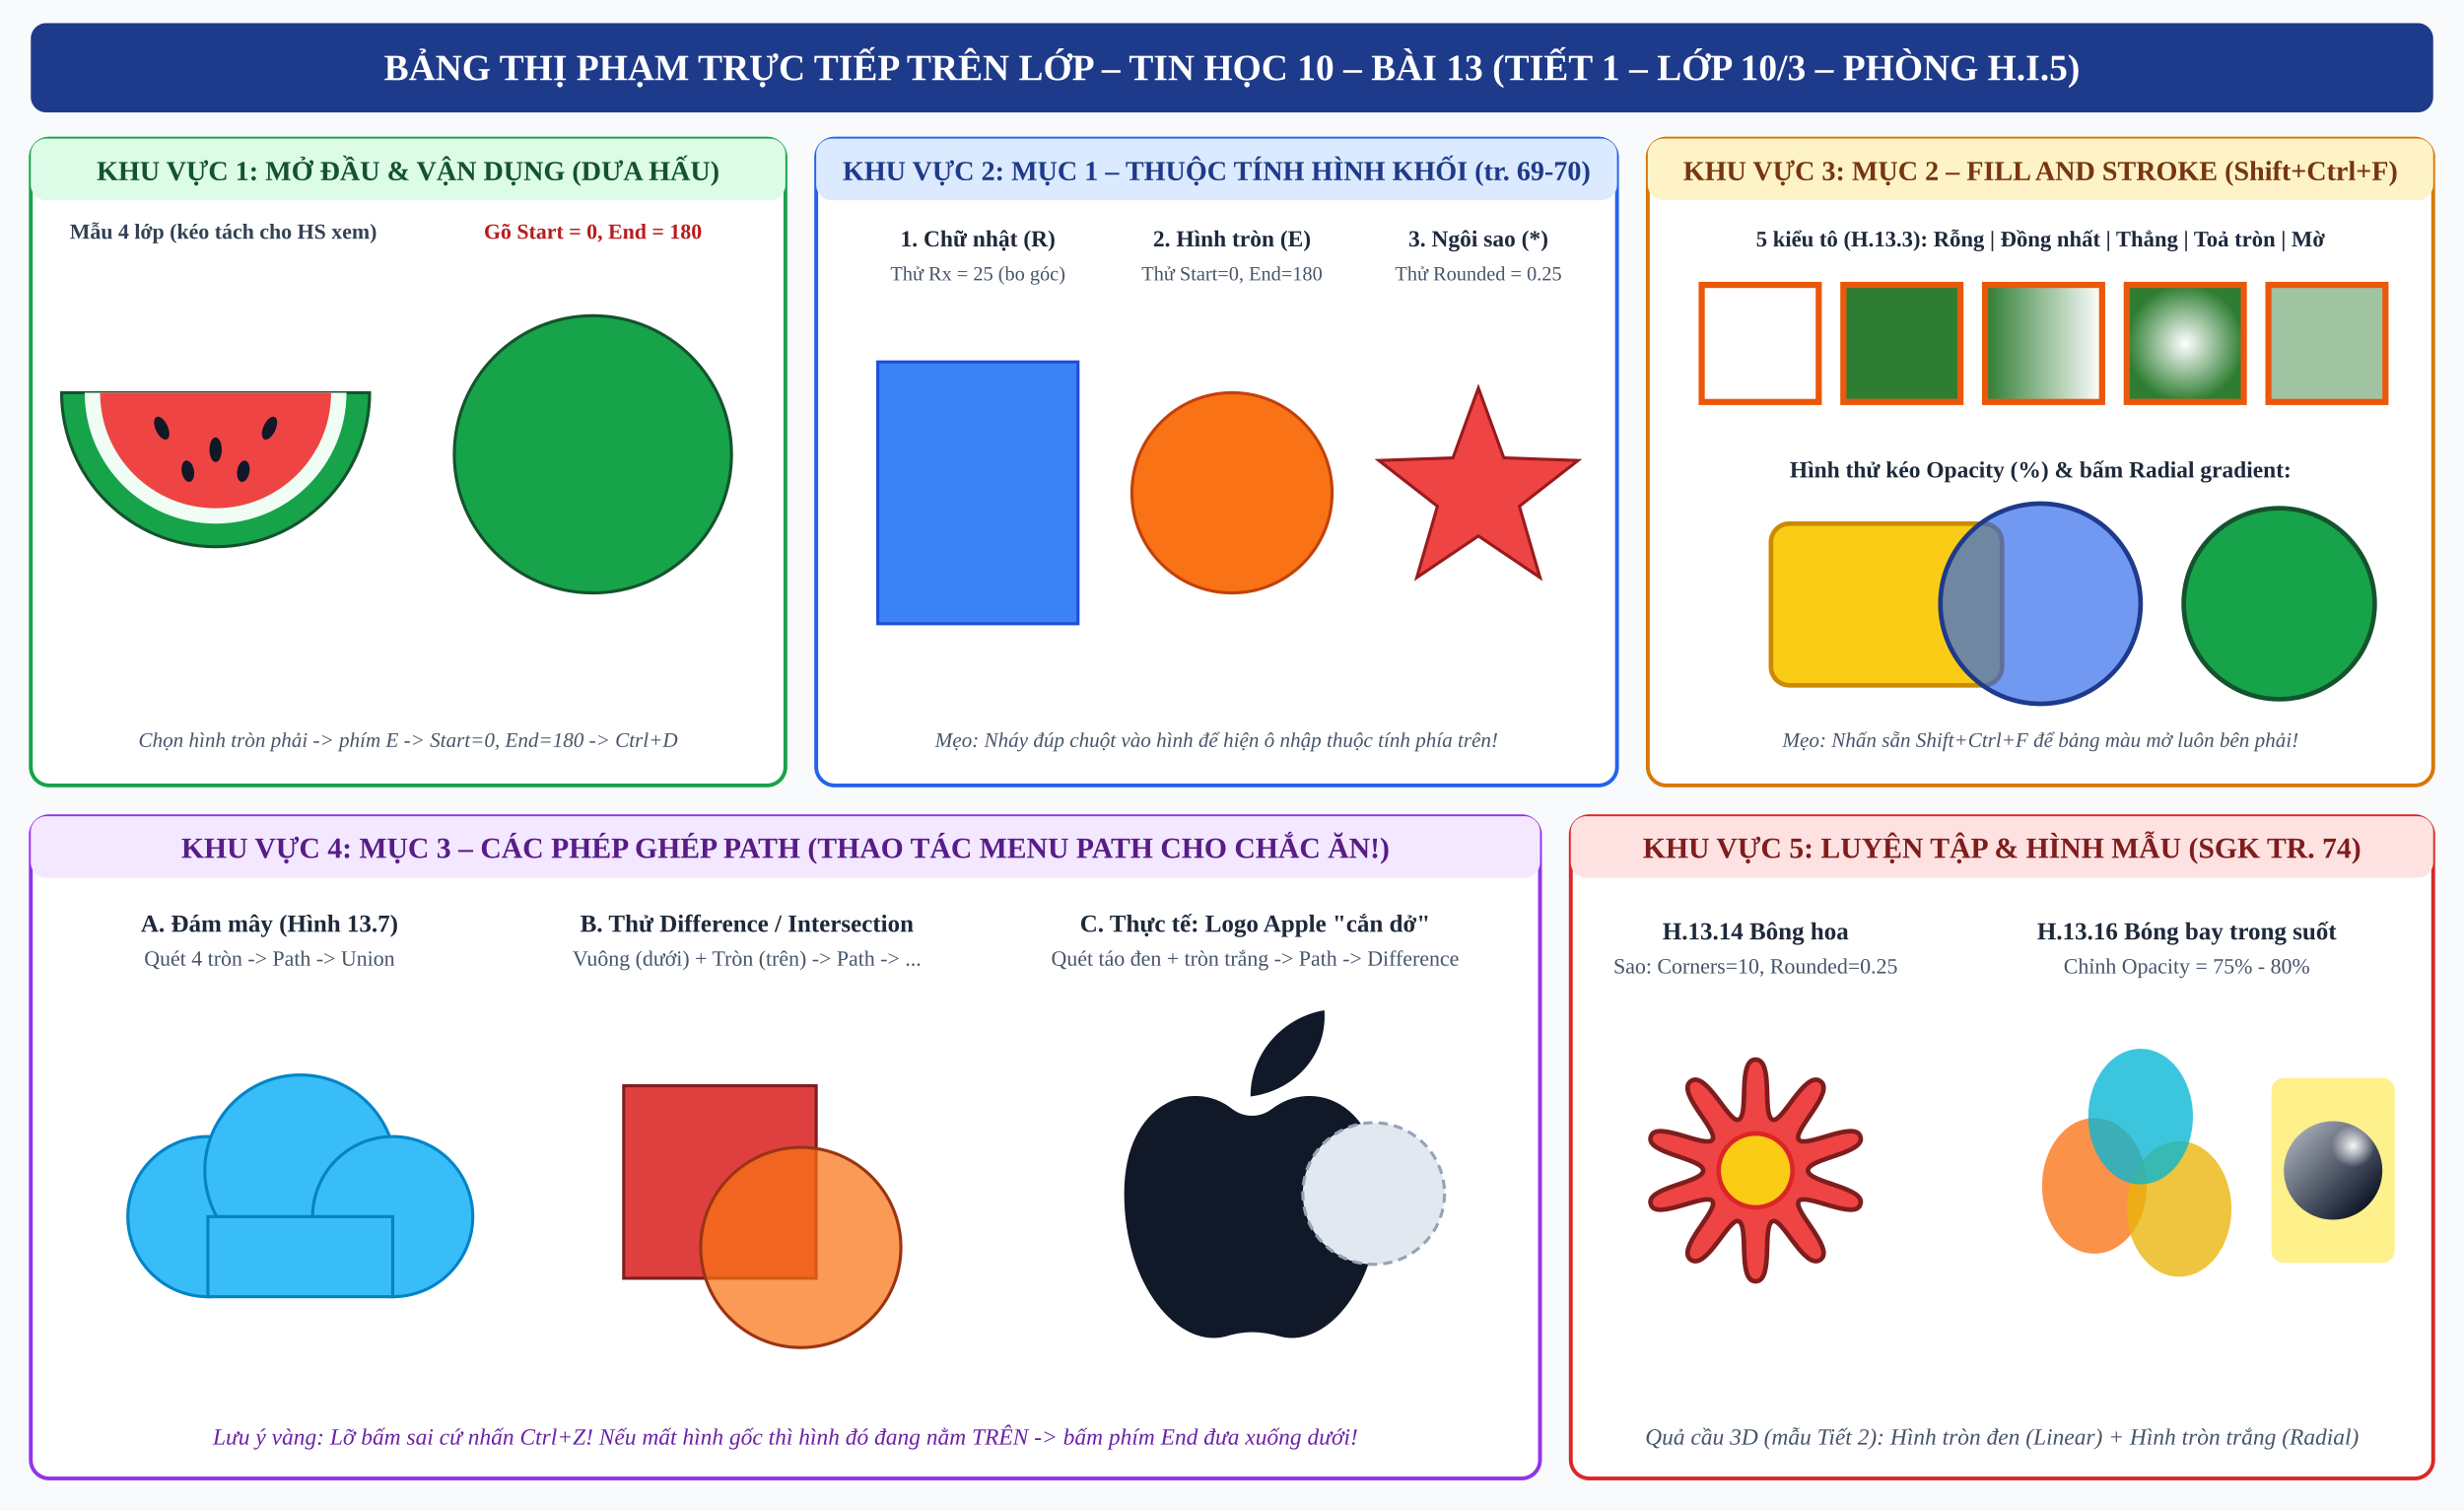
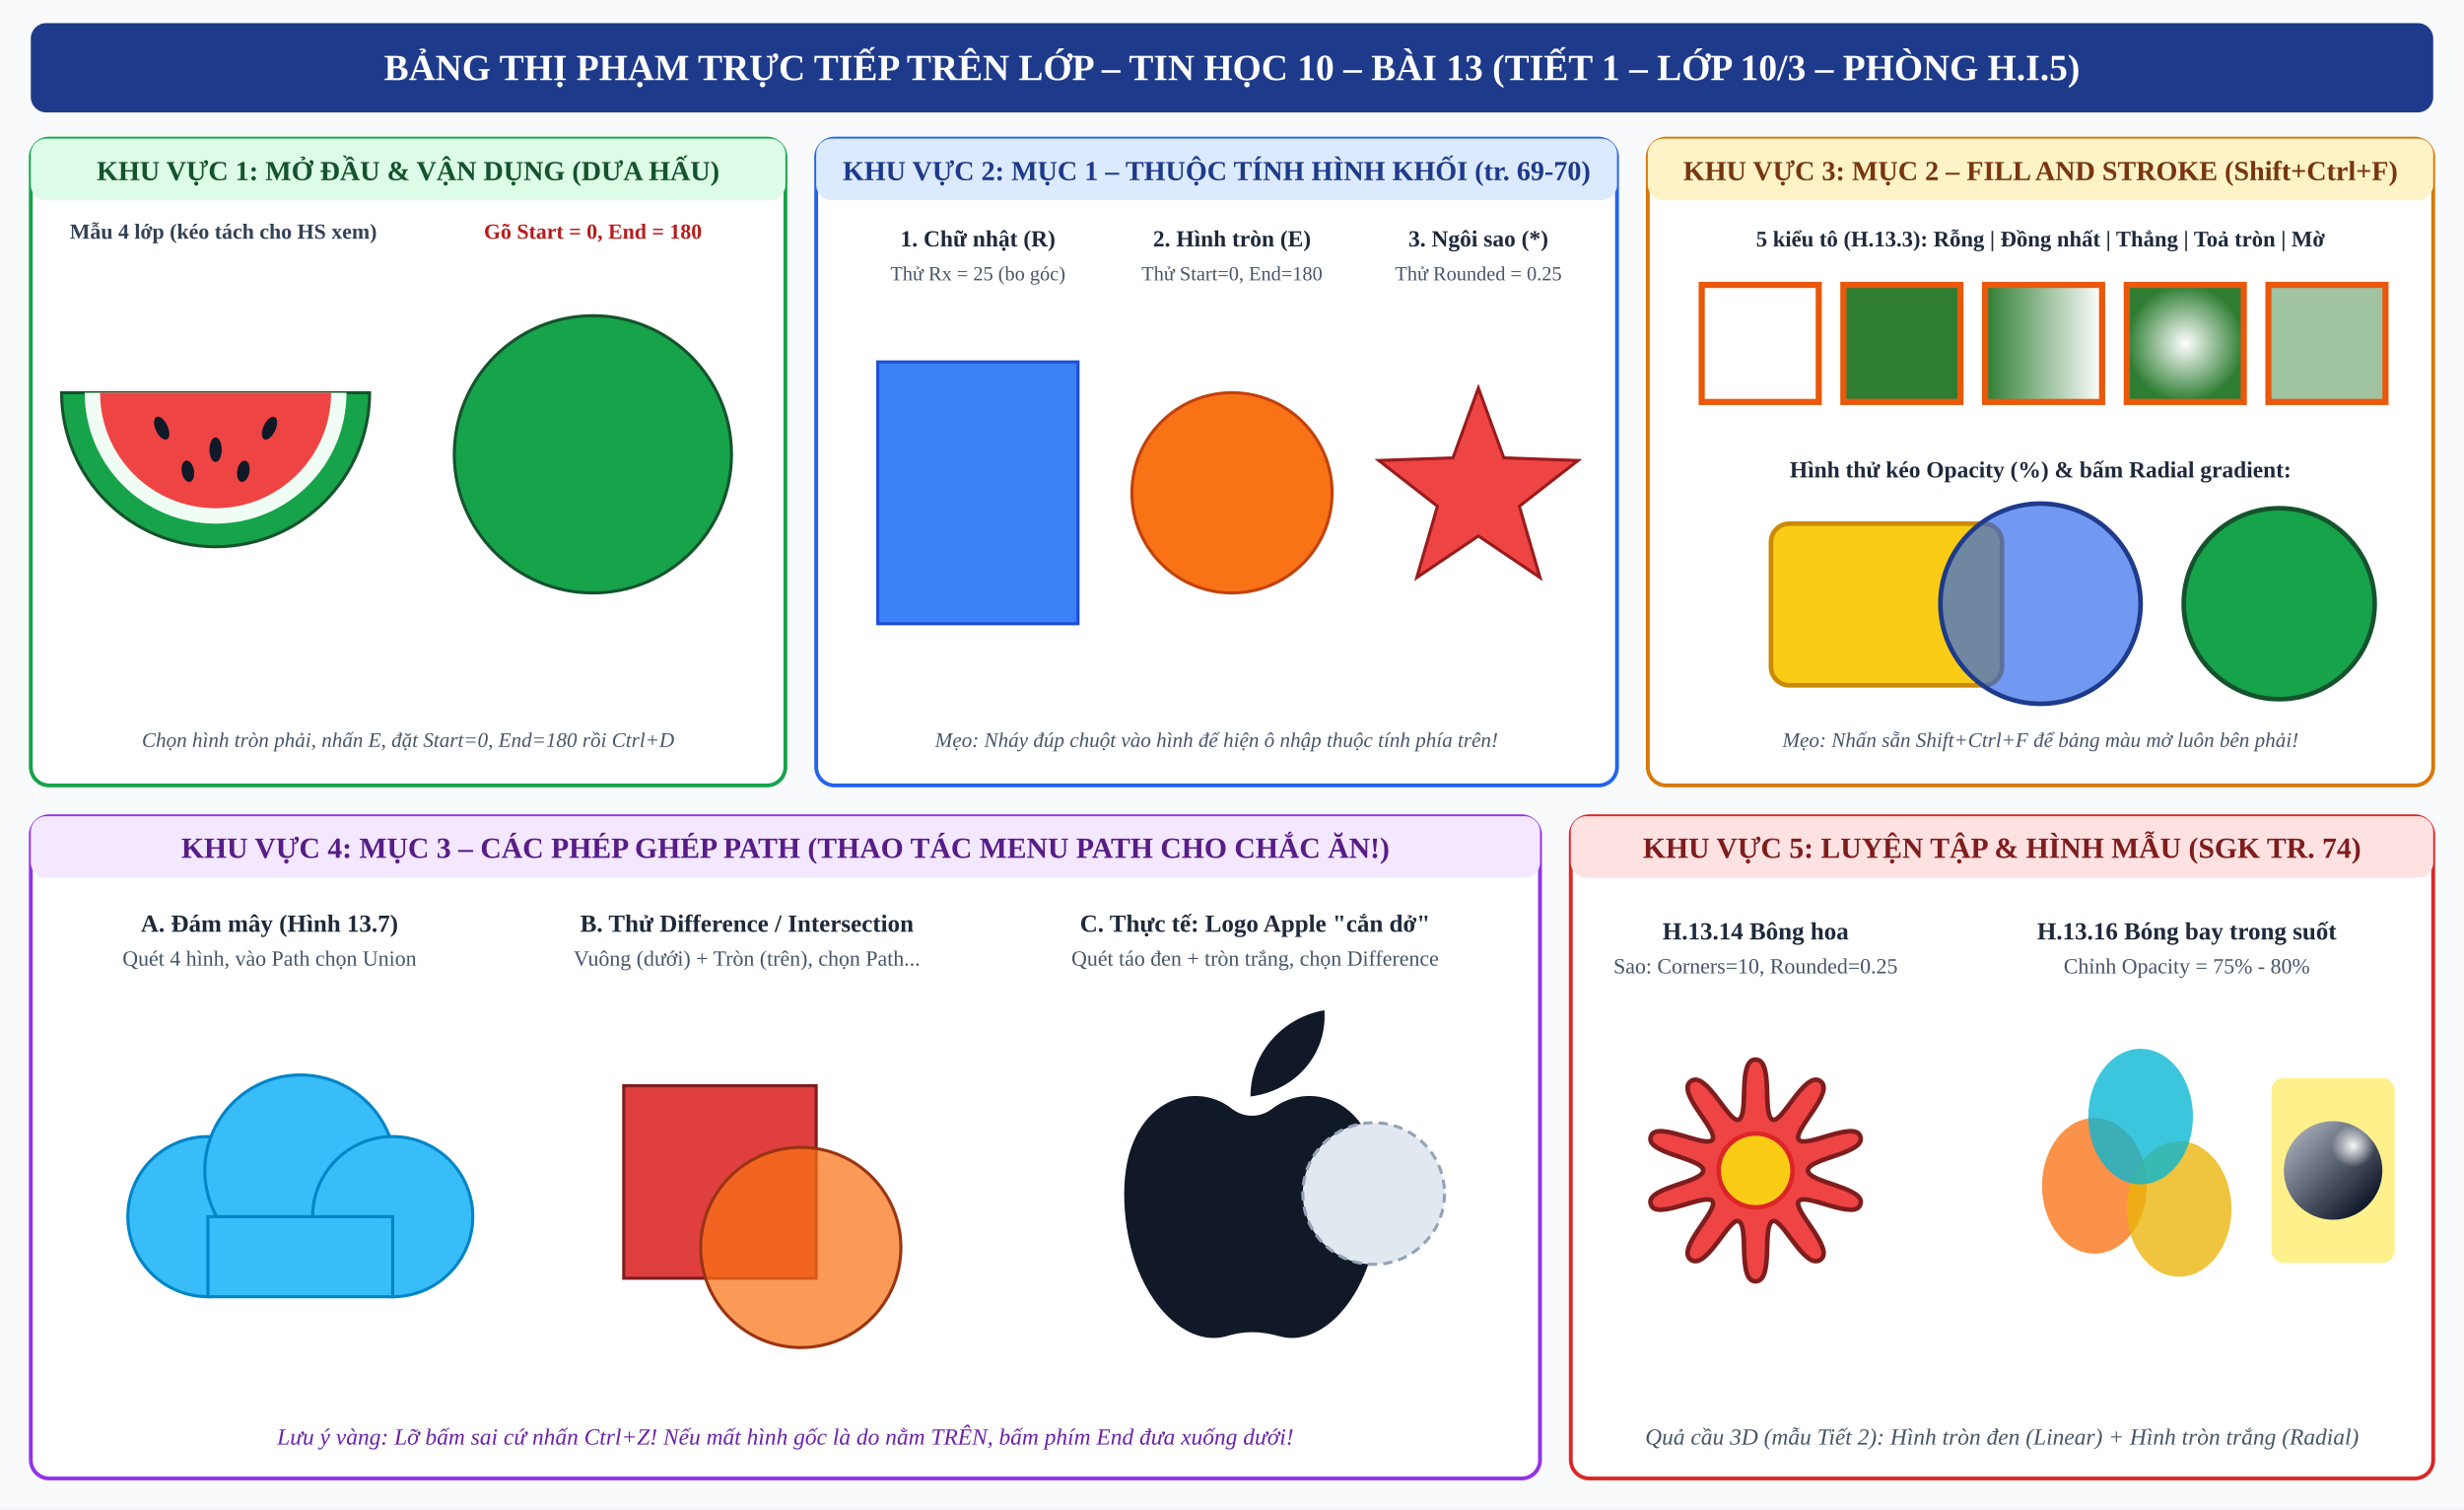
<svg xmlns="http://www.w3.org/2000/svg" width="1600" height="980" viewBox="0 0 1600 980" version="1.1" id="svg_mau_bai13">
  <defs>
    <linearGradient id="grad_linear_h13_3" x1="0%" y1="0%" x2="100%" y2="0%">
      <stop offset="0%" stop-color="#2e7d32" stop-opacity="1" />
      <stop offset="100%" stop-color="#ffffff" stop-opacity="1" />
    </linearGradient>
    <radialGradient id="grad_radial_h13_3" cx="50%" cy="50%" r="50%">
      <stop offset="0%" stop-color="#ffffff" stop-opacity="1" />
      <stop offset="100%" stop-color="#2e7d32" stop-opacity="1" />
    </radialGradient>
    <linearGradient id="grad_linear_ball" x1="15%" y1="15%" x2="85%" y2="85%">
      <stop offset="0%" stop-color="#9ca3af" stop-opacity="1" />
      <stop offset="100%" stop-color="#0f172a" stop-opacity="1" />
    </linearGradient>
    <radialGradient id="grad_radial_spot" cx="50%" cy="50%" r="50%">
      <stop offset="0%" stop-color="#ffffff" stop-opacity="0.95" />
      <stop offset="100%" stop-color="#ffffff" stop-opacity="0" />
    </radialGradient>
  </defs>
  <g id="layer_khung_nen">
    <rect x="0" y="0" width="1600" height="980" fill="#f8fafc" />
    <rect x="20" y="15" width="1560" height="58" rx="10" fill="#1e3a8a" />
    <text x="800" y="52" font-family="'Times New Roman', Arial, sans-serif" font-size="24" font-weight="bold" fill="#ffffff" text-anchor="middle">
      BẢNG THỊ PHẠM TRỰC TIẾP TRÊN LỚP – TIN HỌC 10 – BÀI 13 (TIẾT 1 – LỚP 10/3 – PHÒNG H.I.5)
    </text>
    <rect x="20" y="90" width="490" height="420" rx="12" fill="#ffffff" stroke="#16a34a" stroke-width="2.5" />
    <rect x="20" y="90" width="490" height="40" rx="10" fill="#dcfce7" />
    <text x="265" y="117" font-family="'Times New Roman', Arial, sans-serif" font-size="18" font-weight="bold" fill="#14532d" text-anchor="middle">
      KHU VỰC 1: MỞ ĐẦU &amp; VẬN DỤNG (DƯA HẤU)
    </text>
    <text x="145" y="155" font-family="'Times New Roman', Arial, sans-serif" font-size="14" font-weight="bold" fill="#334155" text-anchor="middle">Mẫu 4 lớp (kéo tách cho HS xem)</text>
    <text x="385" y="155" font-family="'Times New Roman', Arial, sans-serif" font-size="14" font-weight="bold" fill="#b91c1c" text-anchor="middle">Gõ Start = 0, End = 180</text>
-     <text x="265" y="485" font-family="'Times New Roman', Arial, sans-serif" font-size="13.5" font-style="italic" fill="#475569" text-anchor="middle">Chọn hình tròn phải -&gt; phím E -&gt; Start=0, End=180 -&gt; Ctrl+D</text>
+     <text x="265" y="485" font-family="'Times New Roman', Arial, sans-serif" font-size="13.5" font-style="italic" fill="#475569" text-anchor="middle">Chọn hình tròn phải, nhấn E, đặt Start=0, End=180 rồi Ctrl+D</text>
    <rect x="530" y="90" width="520" height="420" rx="12" fill="#ffffff" stroke="#2563eb" stroke-width="2.5" />
    <rect x="530" y="90" width="520" height="40" rx="10" fill="#dbeafe" />
    <text x="790" y="117" font-family="'Times New Roman', Arial, sans-serif" font-size="18" font-weight="bold" fill="#1e3a8a" text-anchor="middle">
      KHU VỰC 2: MỤC 1 – THUỘC TÍNH HÌNH KHỐI (tr. 69-70)
    </text>
    <text x="635" y="160" font-family="'Times New Roman', Arial, sans-serif" font-size="15" font-weight="bold" fill="#1e293b" text-anchor="middle">1. Chữ nhật (R)</text>
    <text x="635" y="182" font-family="'Times New Roman', Arial, sans-serif" font-size="13" fill="#475569" text-anchor="middle">Thử Rx = 25 (bo góc)</text>
    <text x="800" y="160" font-family="'Times New Roman', Arial, sans-serif" font-size="15" font-weight="bold" fill="#1e293b" text-anchor="middle">2. Hình tròn (E)</text>
    <text x="800" y="182" font-family="'Times New Roman', Arial, sans-serif" font-size="13" fill="#475569" text-anchor="middle">Thử Start=0, End=180</text>
    <text x="960" y="160" font-family="'Times New Roman', Arial, sans-serif" font-size="15" font-weight="bold" fill="#1e293b" text-anchor="middle">3. Ngôi sao (*)</text>
    <text x="960" y="182" font-family="'Times New Roman', Arial, sans-serif" font-size="13" fill="#475569" text-anchor="middle">Thử Rounded = 0.25</text>
    <text x="790" y="485" font-family="'Times New Roman', Arial, sans-serif" font-size="13.5" font-style="italic" fill="#475569" text-anchor="middle">Mẹo: Nháy đúp chuột vào hình để hiện ô nhập thuộc tính phía trên!</text>
    <rect x="1070" y="90" width="510" height="420" rx="12" fill="#ffffff" stroke="#d97706" stroke-width="2.5" />
    <rect x="1070" y="90" width="510" height="40" rx="10" fill="#fef3c7" />
    <text x="1325" y="117" font-family="'Times New Roman', Arial, sans-serif" font-size="18" font-weight="bold" fill="#78350f" text-anchor="middle">
      KHU VỰC 3: MỤC 2 – FILL AND STROKE (Shift+Ctrl+F)
    </text>
    <text x="1325" y="160" font-family="'Times New Roman', Arial, sans-serif" font-size="14.5" font-weight="bold" fill="#1e293b" text-anchor="middle">5 kiểu tô (H.13.3): Rỗng | Đồng nhất | Thẳng | Toả tròn | Mờ</text>
    <text x="1325" y="310" font-family="'Times New Roman', Arial, sans-serif" font-size="15" font-weight="bold" fill="#1e293b" text-anchor="middle">Hình thử kéo Opacity (%) &amp; bấm Radial gradient:</text>
    <text x="1325" y="485" font-family="'Times New Roman', Arial, sans-serif" font-size="13.5" font-style="italic" fill="#475569" text-anchor="middle">Mẹo: Nhấn sẵn Shift+Ctrl+F để bảng màu mở luôn bên phải!</text>
    <rect x="20" y="530" width="980" height="430" rx="12" fill="#ffffff" stroke="#9333ea" stroke-width="2.5" />
    <rect x="20" y="530" width="980" height="40" rx="10" fill="#f3e8ff" />
    <text x="510" y="557" font-family="'Times New Roman', Arial, sans-serif" font-size="19" font-weight="bold" fill="#581c87" text-anchor="middle">
      KHU VỰC 4: MỤC 3 – CÁC PHÉP GHÉP PATH (THAO TÁC MENU PATH CHO CHẮC ĂN!)
    </text>
    <text x="175" y="605" font-family="'Times New Roman', Arial, sans-serif" font-size="16" font-weight="bold" fill="#1e293b" text-anchor="middle">A. Đám mây (Hình 13.7)</text>
-     <text x="175" y="627" font-family="'Times New Roman', Arial, sans-serif" font-size="14" fill="#475569" text-anchor="middle">Quét 4 tròn -&gt; Path -&gt; Union</text>
+     <text x="175" y="627" font-family="'Times New Roman', Arial, sans-serif" font-size="14" fill="#475569" text-anchor="middle">Quét 4 hình, vào Path chọn Union</text>
    <text x="485" y="605" font-family="'Times New Roman', Arial, sans-serif" font-size="16" font-weight="bold" fill="#1e293b" text-anchor="middle">B. Thử Difference / Intersection</text>
-     <text x="485" y="627" font-family="'Times New Roman', Arial, sans-serif" font-size="14" fill="#475569" text-anchor="middle">Vuông (dưới) + Tròn (trên) -&gt; Path -&gt; ...</text>
+     <text x="485" y="627" font-family="'Times New Roman', Arial, sans-serif" font-size="14" fill="#475569" text-anchor="middle">Vuông (dưới) + Tròn (trên), chọn Path...</text>
    <text x="815" y="605" font-family="'Times New Roman', Arial, sans-serif" font-size="16" font-weight="bold" fill="#1e293b" text-anchor="middle">C. Thực tế: Logo Apple "cắn dở"</text>
-     <text x="815" y="627" font-family="'Times New Roman', Arial, sans-serif" font-size="14" fill="#475569" text-anchor="middle">Quét táo đen + tròn trắng -&gt; Path -&gt; Difference</text>
-     <text x="510" y="938" font-family="'Times New Roman', Arial, sans-serif" font-size="15" font-style="italic" fill="#6b21a8" text-anchor="middle">Lưu ý vàng: Lỡ bấm sai cứ nhấn Ctrl+Z! Nếu mất hình gốc thì hình đó đang nằm TRÊN -&gt; bấm phím End đưa xuống dưới!</text>
+     <text x="815" y="627" font-family="'Times New Roman', Arial, sans-serif" font-size="14" fill="#475569" text-anchor="middle">Quét táo đen + tròn trắng, chọn Difference</text>
+     <text x="510" y="938" font-family="'Times New Roman', Arial, sans-serif" font-size="15" font-style="italic" fill="#6b21a8" text-anchor="middle">Lưu ý vàng: Lỡ bấm sai cứ nhấn Ctrl+Z! Nếu mất hình gốc là do nằm TRÊN, bấm phím End đưa xuống dưới!</text>
    <rect x="1020" y="530" width="560" height="430" rx="12" fill="#ffffff" stroke="#dc2626" stroke-width="2.5" />
    <rect x="1020" y="530" width="560" height="40" rx="10" fill="#fee2e2" />
    <text x="1300" y="557" font-family="'Times New Roman', Arial, sans-serif" font-size="19" font-weight="bold" fill="#7f1d1d" text-anchor="middle">
      KHU VỰC 5: LUYỆN TẬP &amp; HÌNH MẪU (SGK TR. 74)
    </text>
    <text x="1140" y="610" font-family="'Times New Roman', Arial, sans-serif" font-size="16" font-weight="bold" fill="#1e293b" text-anchor="middle">H.13.14 Bông hoa</text>
    <text x="1140" y="632" font-family="'Times New Roman', Arial, sans-serif" font-size="14" fill="#475569" text-anchor="middle">Sao: Corners=10, Rounded=0.25</text>
    <text x="1420" y="610" font-family="'Times New Roman', Arial, sans-serif" font-size="16" font-weight="bold" fill="#1e293b" text-anchor="middle">H.13.16 Bóng bay trong suốt</text>
    <text x="1420" y="632" font-family="'Times New Roman', Arial, sans-serif" font-size="14" fill="#475569" text-anchor="middle">Chỉnh Opacity = 75% - 80%</text>
    <text x="1300" y="938" font-family="'Times New Roman', Arial, sans-serif" font-size="15" font-style="italic" fill="#475569" text-anchor="middle">Quả cầu 3D (mẫu Tiết 2): Hình tròn đen (Linear) + Hình tròn trắng (Radial)</text>
  </g>
  <g id="layer_tuong_tac">
    <path d="M 240,255 A 100,100 0 0 1 140,355 A 100,100 0 0 1 40,255 L 140,255 Z" fill="#16a34a" stroke="#14532d" stroke-width="2" />
    <path d="M 225,255 A 85,85 0 0 1 140,340 A 85,85 0 0 1 55,255 L 140,255 Z" fill="#f0fdf4" />
    <path d="M 215,255 A 75,75 0 0 1 140,330 A 75,75 0 0 1 65,255 L 140,255 Z" fill="#ef4444" />
    <ellipse cx="105" cy="278" rx="4" ry="8" transform="rotate(-25 105 278)" fill="#111827" />
    <ellipse cx="140" cy="292" rx="4" ry="8" fill="#111827" />
    <ellipse cx="175" cy="278" rx="4" ry="8" transform="rotate(25 175 278)" fill="#111827" />
    <ellipse cx="122" cy="306" rx="4" ry="7" transform="rotate(-10 122 306)" fill="#111827" />
    <ellipse cx="158" cy="306" rx="4" ry="7" transform="rotate(10 158 306)" fill="#111827" />
    <path d="M 475,295 A 90,90 0 1 1 295,295 A 90,90 0 1 1 475,295 Z" fill="#16a34a" stroke="#14532d" stroke-width="2" />
    <rect x="570" y="235" width="130" height="170" rx="0" ry="0" fill="#3b82f6" stroke="#1d4ed8" stroke-width="2" />
    <path d="M 865,320 A 65,65 0 1 1 735,320 A 65,65 0 1 1 865,320 Z" fill="#f97316" stroke="#c2410c" stroke-width="2" />
    <path fill="#ef4444" stroke="#991b1b" stroke-width="2" id="star_demo" d="M 960,252 L 976.5,297.3 L 1024.7,299.0 L 986.6,328.7 L 1000.0,375.0 L 960,348.0 L 920.0,375.0 L 933.4,328.7 L 895.3,299.0 L 943.5,297.3 Z" />
    <rect x="1105" y="185" width="76" height="76" fill="none" stroke="#ea580c" stroke-width="4" />
    <rect x="1197" y="185" width="76" height="76" fill="#2e7d32" stroke="#ea580c" stroke-width="4" />
    <rect x="1289" y="185" width="76" height="76" fill="url(#grad_linear_h13_3)" stroke="#ea580c" stroke-width="4" />
    <rect x="1381" y="185" width="76" height="76" fill="url(#grad_radial_h13_3)" stroke="#ea580c" stroke-width="4" />
    <rect x="1473" y="185" width="76" height="76" fill="#2e7d32" fill-opacity="0.45" stroke="#ea580c" stroke-width="4" />
    <rect x="1150" y="340" width="150" height="105" rx="12" fill="#facc15" stroke="#ca8a04" stroke-width="3" />
    <path d="M 1390,392 A 65,65 0 1 1 1260,392 A 65,65 0 1 1 1390,392 Z" fill="#2563eb" fill-opacity="0.65" stroke="#1e3a8a" stroke-width="3" />
    <path d="M 1542,392 A 62,62 0 1 1 1418,392 A 62,62 0 1 1 1542,392 Z" fill="#16a34a" stroke="#14532d" stroke-width="3" />
    <circle cx="135" cy="790" r="52" fill="#38bdf8" stroke="#0284c7" stroke-width="2" />
    <circle cx="195" cy="760" r="62" fill="#38bdf8" stroke="#0284c7" stroke-width="2" />
    <circle cx="255" cy="790" r="52" fill="#38bdf8" stroke="#0284c7" stroke-width="2" />
    <rect x="135" y="790" width="120" height="52" fill="#38bdf8" stroke="#0284c7" stroke-width="2" />
    <rect x="405" y="705" width="125" height="125" fill="#dc2626" fill-opacity="0.88" stroke="#7f1d1d" stroke-width="2" />
    <circle cx="520" cy="810" r="65" fill="#f97316" fill-opacity="0.72" stroke="#9a3412" stroke-width="2" />
    <path d="M 800,720 C 775,700 730,715 730,775 C 730,835 765,875 795,868 C 808,864 818,864 832,868 C 862,875 896,835 896,775 C 896,715 852,700 826,720 C 818,726 808,726 800,720 Z" fill="#111827" />
    <path d="M 812,712 C 812,682 835,660 860,656 C 862,684 842,708 812,712 Z" fill="#111827" />
    <circle cx="892" cy="775" r="46" fill="#e2e8f0" stroke="#94a3b8" stroke-width="2" stroke-dasharray="6,4" />
    <path fill="#ef4444" stroke="#7f1d1d" stroke-width="3" id="flower_demo" d="M 1140,688 C 1152,688 1144,724 1151,727 C 1157,730 1172,695 1182,702 C 1192,709 1164,734 1168,740 C 1172,746 1205,727 1208,738 C 1212,749 1174,752 1174,760 C 1174,768 1212,771 1208,782 C 1205,793 1172,774 1168,780 C 1164,786 1192,811 1182,818 C 1172,825 1157,790 1151,793 C 1144,796 1152,832 1140,832 C 1128,832 1136,796 1129,793 C 1123,790 1108,825 1098,818 C 1088,811 1116,786 1112,780 C 1108,774 1075,793 1072,782 C 1068,771 1106,768 1106,760 C 1106,752 1068,749 1072,738 C 1075,727 1108,746 1112,740 C 1116,734 1088,709 1098,702 C 1108,695 1123,730 1129,727 C 1136,724 1128,688 1140,688 Z" />
    <circle cx="1140" cy="760" r="24" fill="#facc15" stroke="#dc2626" stroke-width="3" />
    <ellipse cx="1360" cy="770" rx="34" ry="44" fill="#f97316" fill-opacity="0.78" />
    <ellipse cx="1415" cy="785" rx="34" ry="44" fill="#eab308" fill-opacity="0.78" />
    <ellipse cx="1390" cy="725" rx="34" ry="44" fill="#06b6d4" fill-opacity="0.78" />
    <rect x="1475" y="700" width="80" height="120" rx="8" fill="#fef08a" />
    <circle cx="1515" cy="760" r="32" fill="url(#grad_linear_ball)" />
    <circle cx="1528" cy="744" r="14" fill="url(#grad_radial_spot)" />
  </g>
</svg>
